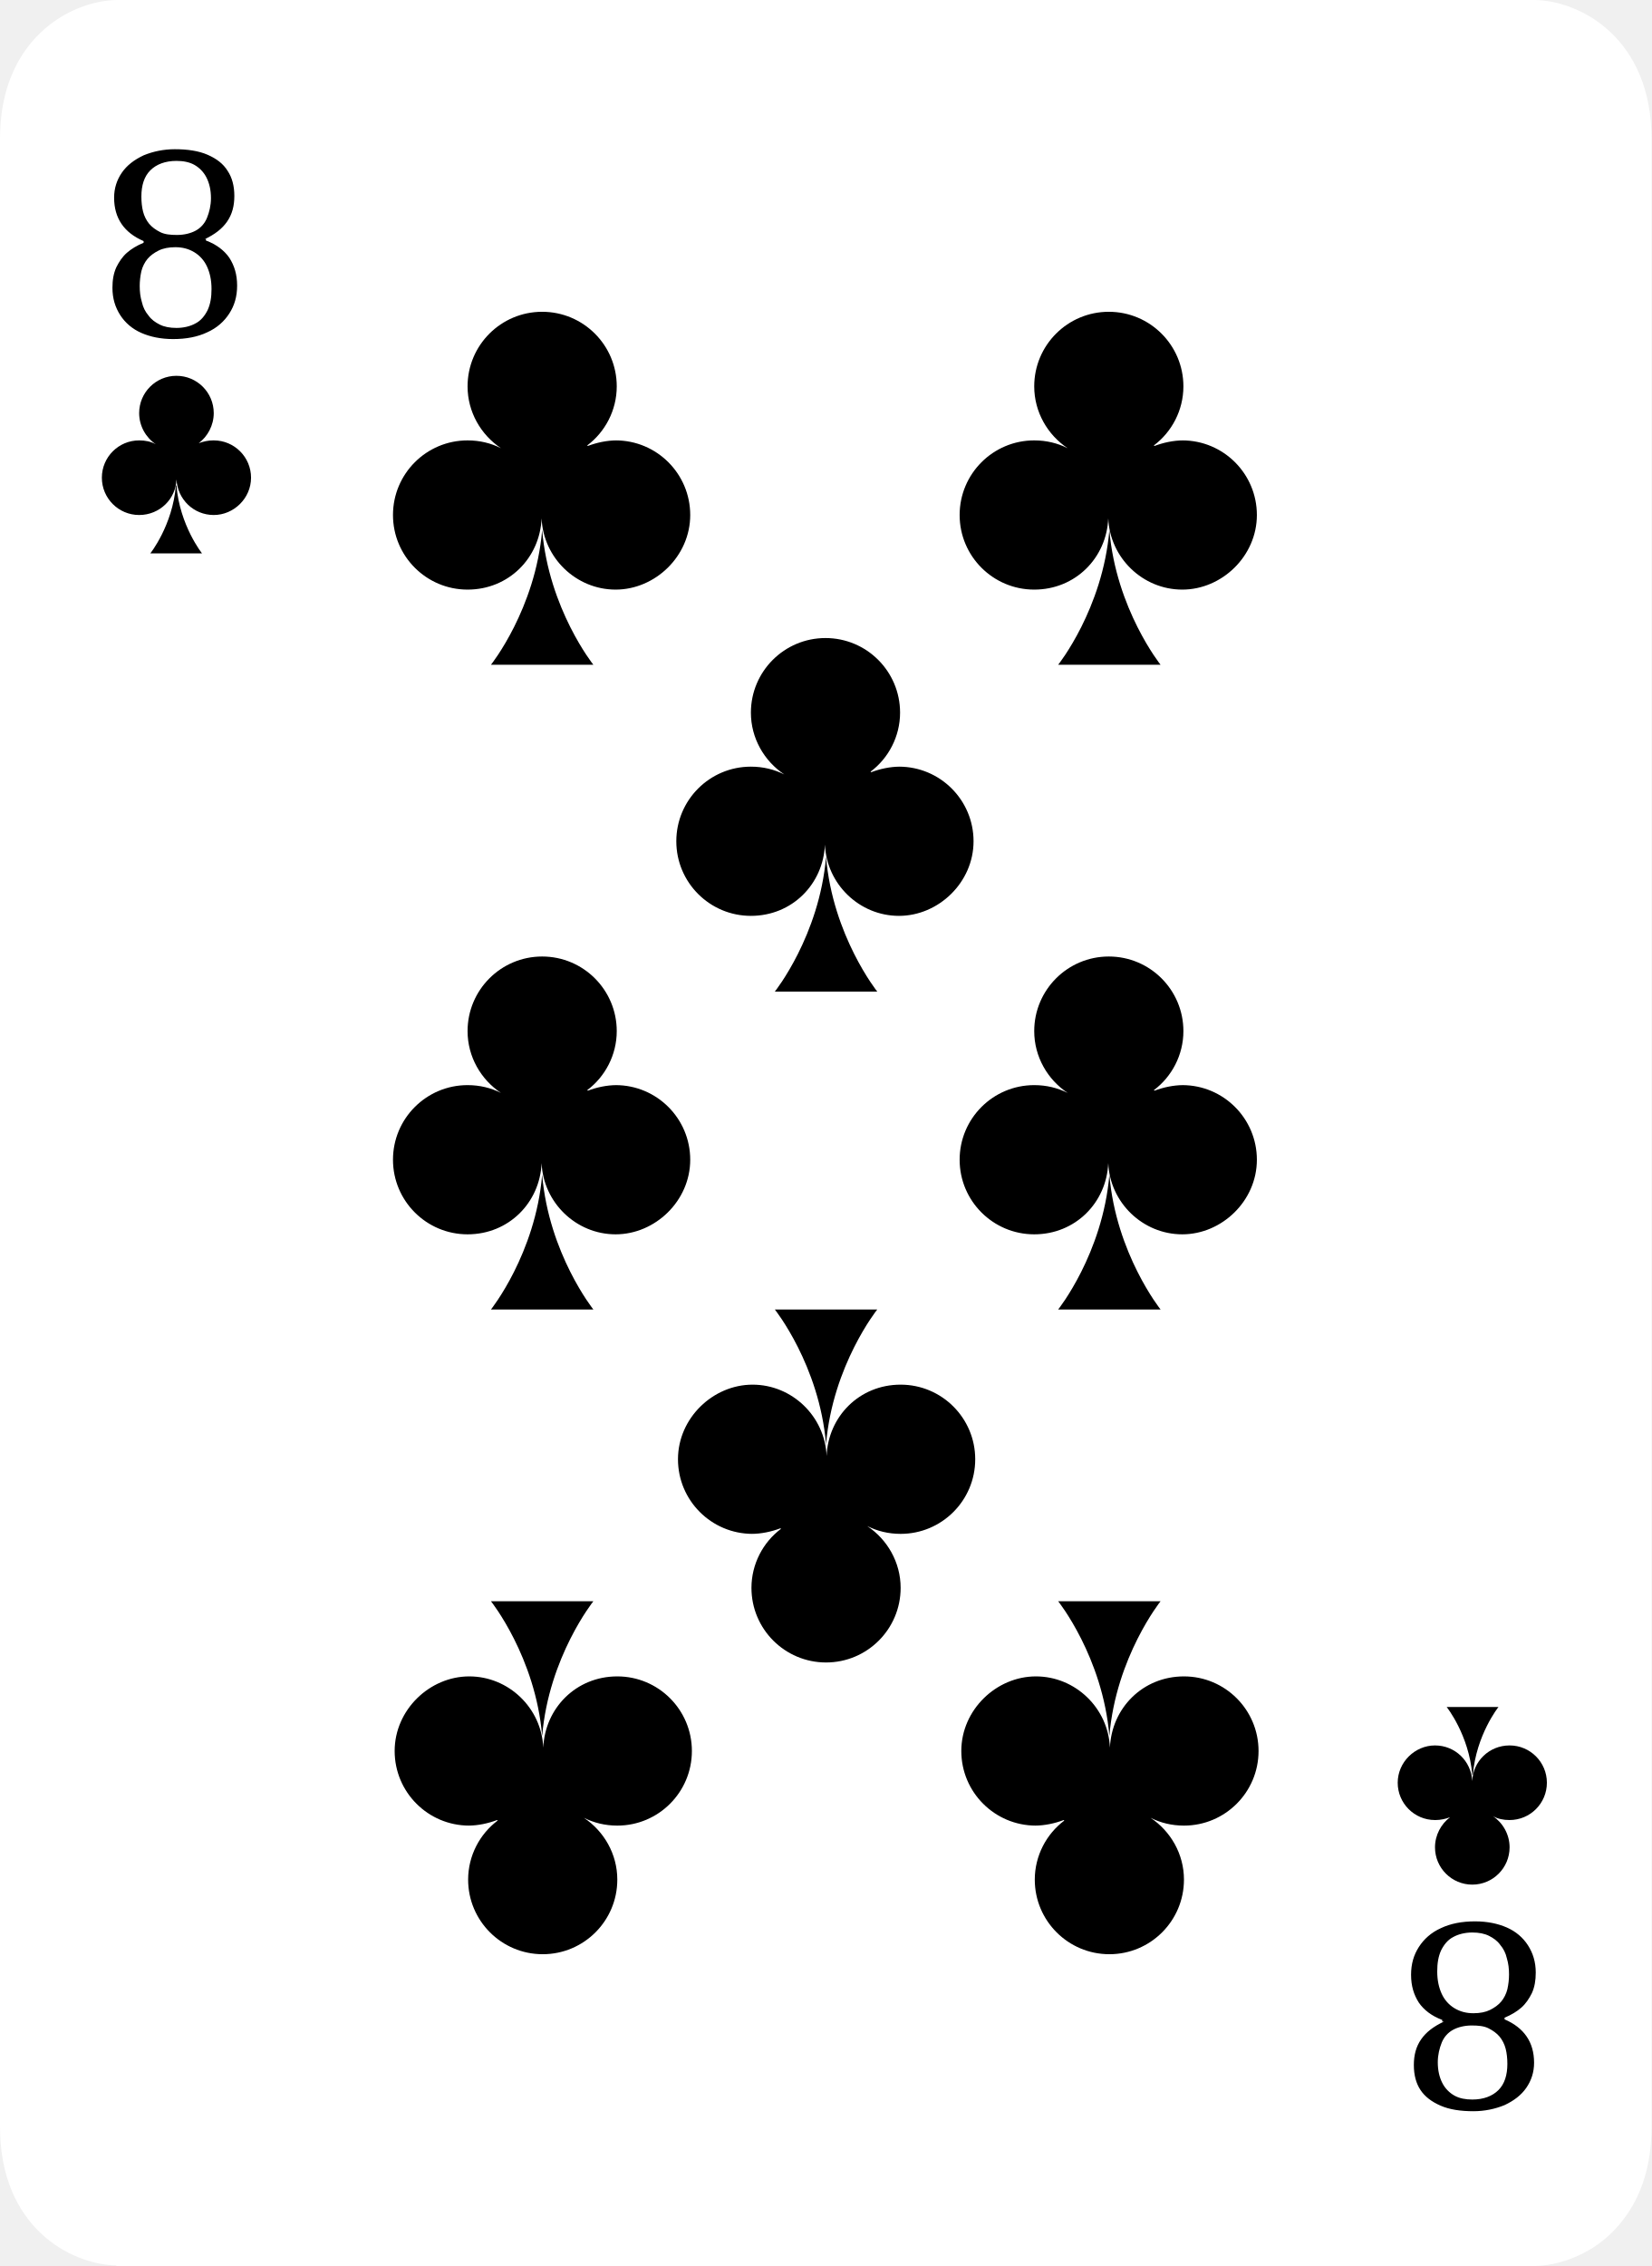
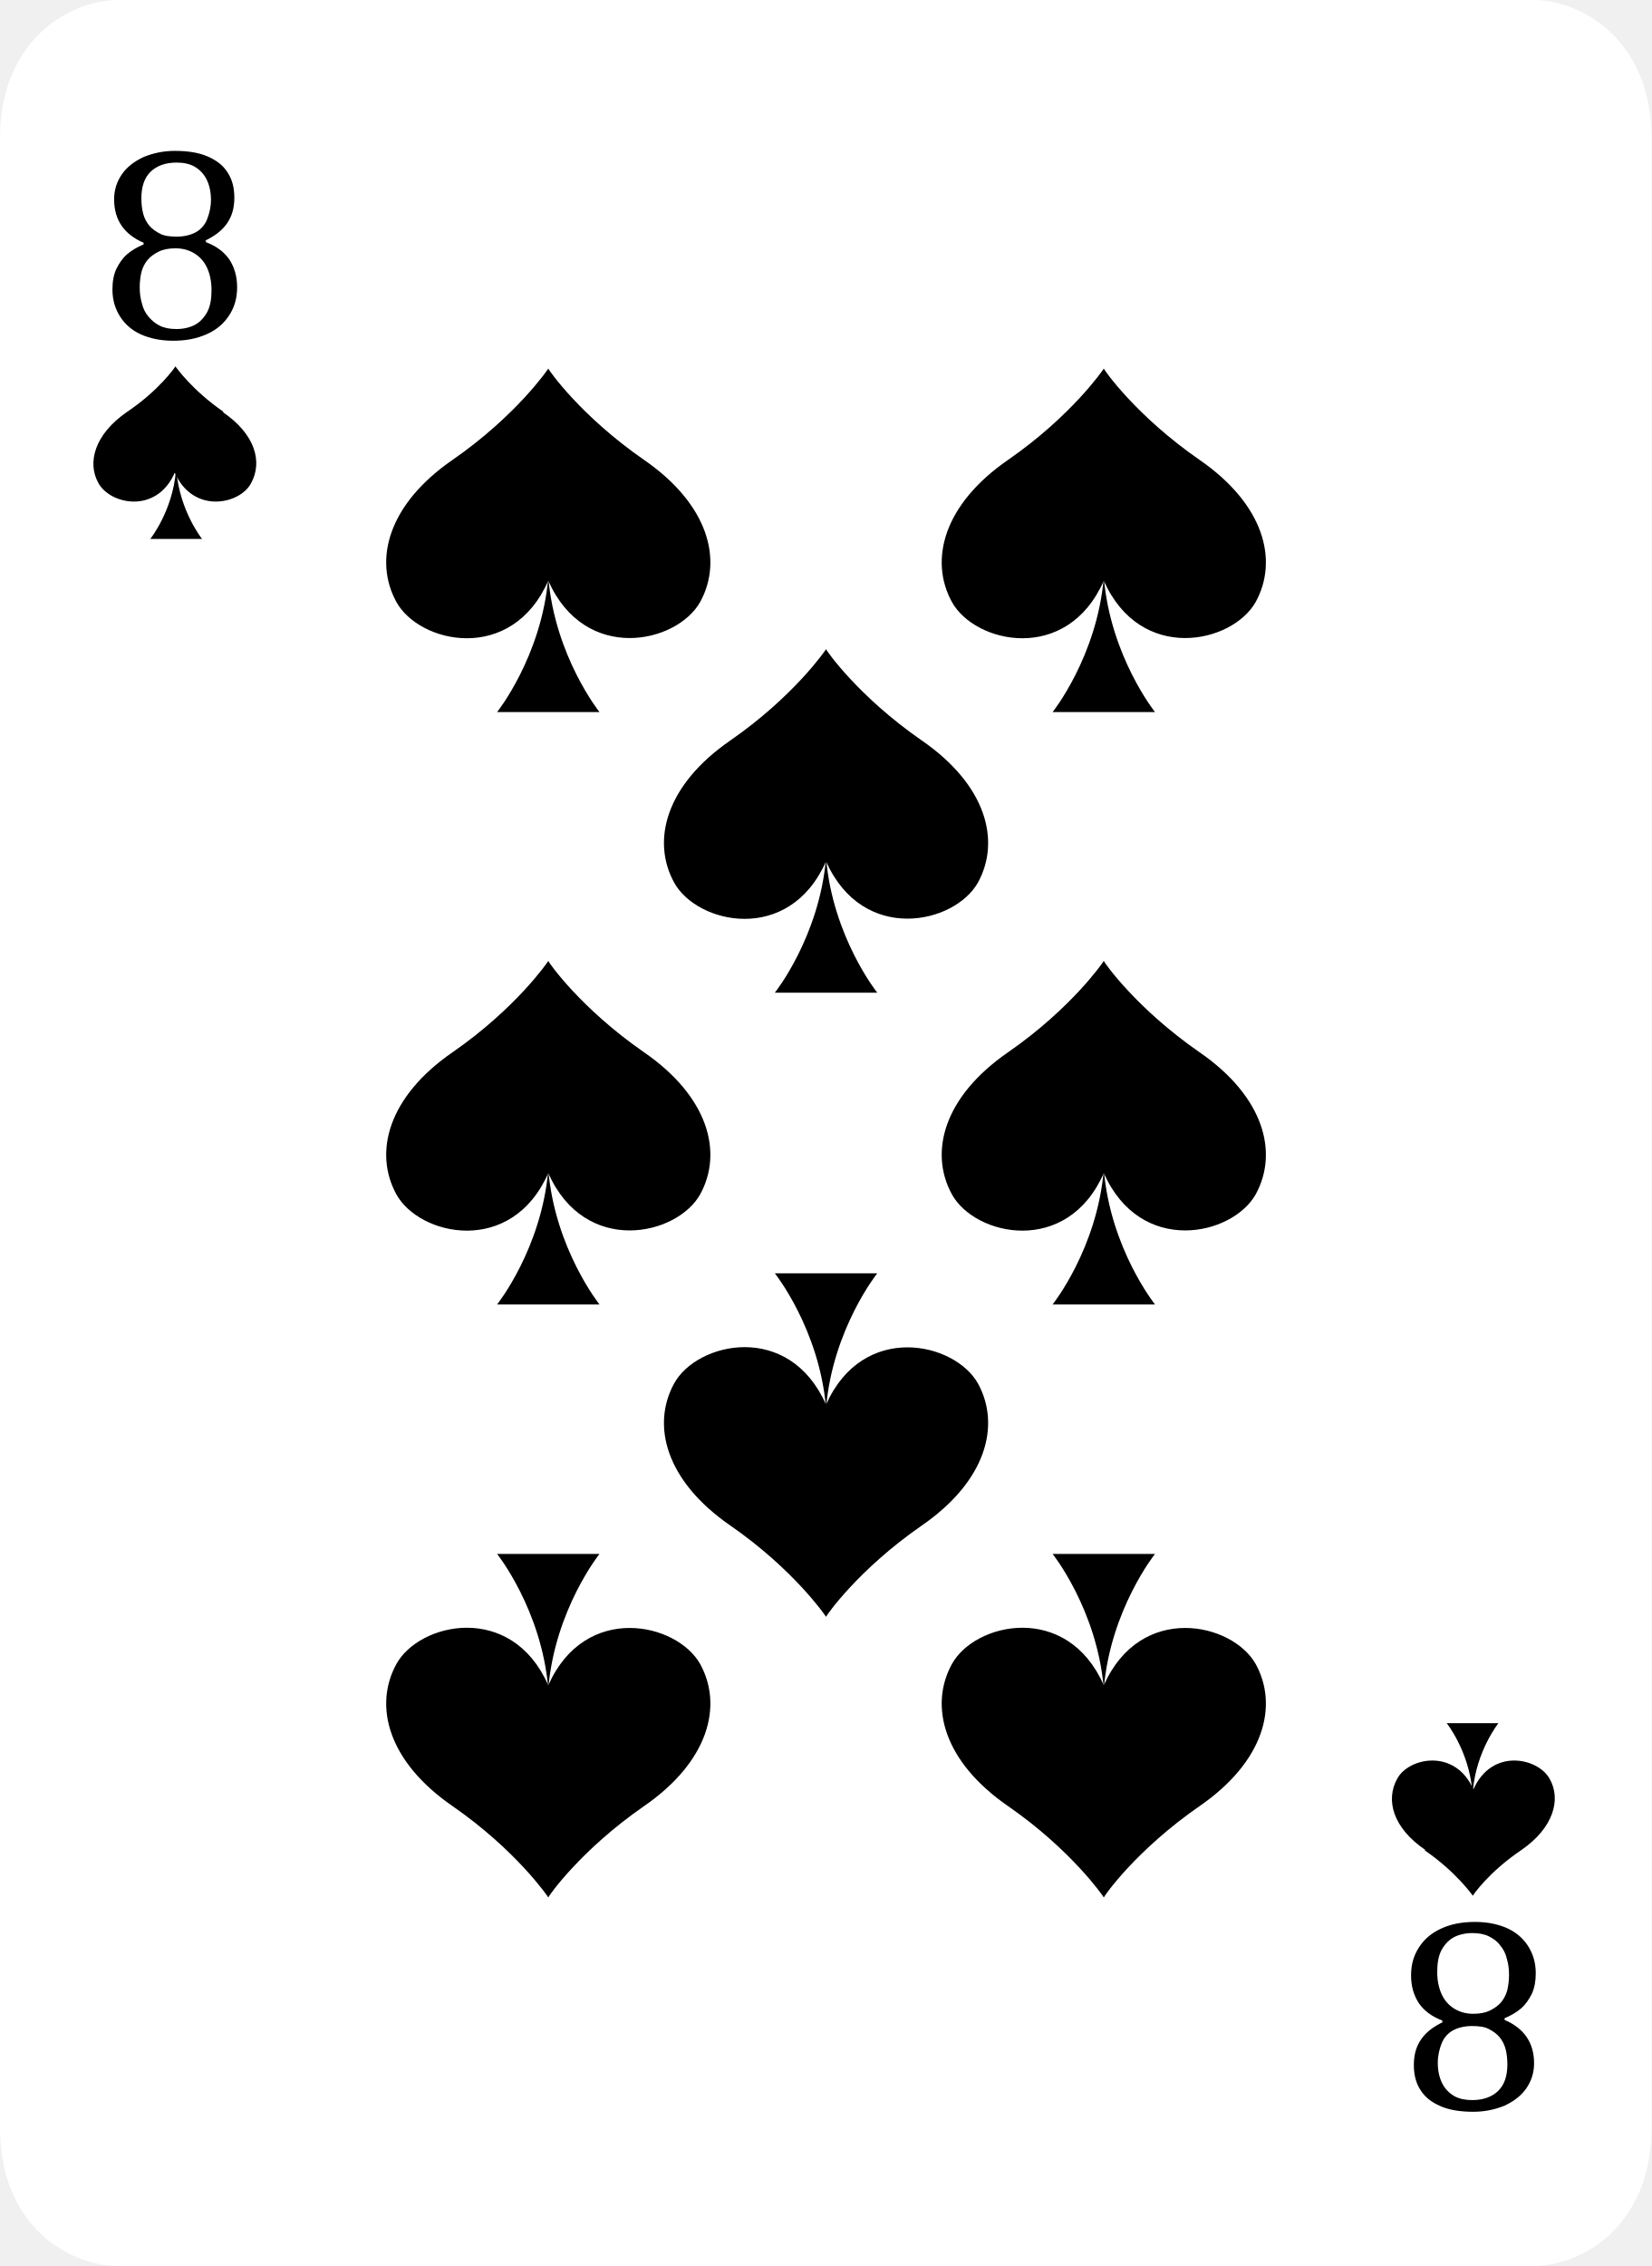
<svg xmlns="http://www.w3.org/2000/svg" id="Layer_2" data-name="Layer 2" width="29.67" height="40.7" viewBox="0 0 29.67 40.7">
  <g id="Layer_1-2" data-name="Layer 1">
    <g>
-       <path d="M2.09,40.7s.02,0,.03,0h25.43s.02,0,.03,0c.16,0,.99-.06,1.58-.83.34-.44.51-1,.51-1.67V2.49C29.67.71,28.42.02,27.58,0c0,0-.02,0-.03,0h-.06s0,0-.01,0H2.12s-.02,0-.03,0C1.25.02,0,.71,0,2.49v1.3s0,.03,0,.04v33.28s0,.03,0,.05v1.04c0,1.79,1.25,2.47,2.09,2.49Z" style="fill: #fff;" />
+       <path d="M27.55,0H2.12s-.02,0-.03,0C1.25.02,0,.71,0,2.49v1.31s0,.03,0,.04v33.28s0,.03,0,.05v1.04c0,1.79,1.25,2.47,2.09,2.49,0,0,.02,0,.03,0h25.43s.02,0,.03,0c.16,0,.99-.06,1.58-.83.34-.44.51-1,.51-1.67V2.49C29.67.71,28.42.02,27.58,0c0,0-.02,0-.03,0Z" style="fill: #fff;" />
      <g>
        <g>
          <g>
-             <path d="M3.16,8.72c-.06.72-.46,1.22-.46,1.22h.93s-.4-.5-.46-1.22Z" />
-             <path d="M3.83,7.91c-.09,0-.18.02-.26.05,0,0,0,0,0,0,.16-.12.27-.32.27-.54,0-.37-.3-.67-.67-.67s-.67.3-.67.67c0,.23.12.44.3.56-.09-.05-.19-.07-.3-.07-.37,0-.67.3-.67.67s.3.67.67.67.66-.29.67-.64c0,0,0,0,0,0,.02.36.31.64.67.64s.67-.3.67-.67-.3-.67-.67-.67Z" />
+             <path d="M3.16,8.46c-.06.72-.46,1.22-.46,1.22h.93s-.4-.5-.46-1.22Z" />
+             <path d="M4.02,7.4c-.58-.4-.86-.81-.87-.82h0s0,0,0,0h0s0,0,0,0c0,.01-.29.43-.87.82-.58.4-.72.91-.51,1.28.21.38,1.04.56,1.37-.19.33.75,1.17.57,1.37.19.21-.38.08-.88-.51-1.28Z" />
          </g>
-           <path d="M3.7,4.29v.03c.19.07.33.18.42.31.09.14.14.3.14.5s-.05.36-.14.5c-.09.14-.22.26-.4.34-.17.08-.37.12-.61.12-.22,0-.41-.04-.57-.11-.16-.07-.29-.18-.38-.32-.09-.14-.14-.3-.14-.49,0-.14.02-.26.07-.37.05-.1.11-.19.19-.26.08-.07.18-.13.3-.18v-.03c-.35-.15-.53-.41-.53-.78,0-.17.05-.32.14-.45.09-.13.22-.23.39-.31.17-.07.36-.11.56-.11.23,0,.43.03.59.1.16.07.28.16.36.29.08.12.12.27.12.45s-.04.33-.13.46c-.09.13-.22.23-.41.32ZM2.51,5.13c0,.11.01.2.04.3.02.09.06.17.12.24.05.07.12.12.2.16.08.04.18.06.3.06.13,0,.25-.03.34-.08.1-.05.17-.14.22-.24.05-.11.07-.23.07-.38,0-.16-.03-.29-.08-.4-.05-.11-.13-.2-.23-.26-.1-.06-.21-.09-.34-.09-.12,0-.22.02-.3.06-.08.04-.15.09-.2.15-.05.06-.09.14-.11.22-.02.09-.03.18-.03.27ZM2.54,3.53c0,.1.01.19.03.27.02.08.06.16.11.22.05.06.12.11.2.15.08.04.18.05.3.05.13,0,.25-.03.34-.08.09-.05.16-.13.2-.23.04-.1.07-.22.07-.35,0-.15-.03-.27-.08-.37-.05-.1-.13-.18-.22-.23-.09-.05-.2-.07-.32-.07-.2,0-.36.06-.47.17-.11.11-.16.27-.16.47Z" />
+           <path d="M3.7,4.32v.03c.19.07.33.18.42.31.09.14.14.3.14.5s-.05.36-.14.5c-.09.14-.22.26-.4.34s-.37.12-.61.12c-.22,0-.41-.04-.57-.11-.16-.07-.29-.18-.38-.32-.09-.14-.14-.3-.14-.49,0-.14.02-.26.07-.37.05-.1.11-.19.19-.26.08-.07.18-.13.3-.18v-.03c-.35-.15-.53-.41-.53-.78,0-.17.05-.32.14-.45.09-.13.22-.23.39-.31.17-.07.36-.11.56-.11.23,0,.43.03.59.1.16.07.28.16.36.29.08.12.12.27.12.45s-.04.33-.13.46-.22.23-.41.32ZM2.51,5.15c0,.11.01.2.04.3.02.09.06.17.12.24s.12.12.2.16c.08.04.18.06.3.06.13,0,.25-.03.34-.08.09-.05.17-.14.22-.24s.07-.23.07-.38c0-.16-.03-.29-.08-.4-.05-.11-.13-.2-.23-.26-.1-.06-.21-.09-.34-.09-.12,0-.22.02-.3.06-.08.04-.15.09-.2.15-.05.06-.09.14-.11.22-.02.09-.03.18-.03.27ZM2.54,3.56c0,.1.01.19.03.27s.06.16.11.22c.05.06.12.11.2.15.08.04.18.05.3.05.13,0,.25-.03.34-.08.09-.05.16-.13.2-.23.04-.1.07-.22.07-.35,0-.15-.03-.27-.08-.37-.05-.1-.13-.18-.22-.23-.09-.05-.2-.07-.32-.07-.2,0-.36.06-.47.17-.11.11-.16.27-.16.47Z" />
        </g>
        <g>
          <g>
-             <path d="M26.46,31.88c.06-.72.46-1.22.46-1.22h-.93s.4.5.46,1.22Z" />
-             <path d="M25.79,32.69c.09,0,.18-.02.26-.05,0,0,0,0,0,0-.16.12-.27.32-.27.54,0,.37.3.67.67.67s.67-.3.67-.67c0-.23-.12-.44-.3-.56.09.05.19.07.3.07.37,0,.67-.3.67-.67s-.3-.67-.67-.67-.66.29-.67.64c0,0,0,0,0,0-.02-.36-.31-.64-.67-.64s-.67.3-.67.67.3.67.67.67Z" />
+             <path d="M26.46,32.17c.06-.72.46-1.22.46-1.22h-.93s.4.5.46,1.22Z" />
+             <path d="M25.59,33.23c.58.4.86.81.87.82h0s0,0,0,0h0s0,0,0,0c0-.01.29-.43.87-.82.58-.4.72-.91.51-1.28-.21-.38-1.04-.56-1.37.19-.33-.75-1.17-.57-1.37-.19-.21.38-.08.88.51,1.28Z" />
          </g>
-           <path d="M25.91,36.31v-.03c-.19-.07-.33-.18-.42-.31-.09-.14-.14-.3-.14-.5s.05-.36.14-.5c.09-.14.22-.26.4-.34.17-.08.37-.12.61-.12.22,0,.41.04.57.11.16.07.29.18.38.32.09.14.14.3.14.49,0,.14-.02.26-.07.37-.05.1-.11.19-.19.26-.08.07-.18.13-.3.18v.03c.35.15.53.41.53.78,0,.17-.05.32-.14.45-.09.13-.22.23-.39.31-.17.07-.36.11-.56.11-.23,0-.43-.03-.59-.1-.16-.07-.28-.16-.36-.28-.08-.12-.12-.27-.12-.45s.04-.33.13-.46c.09-.13.22-.23.41-.32ZM27.11,35.47c0-.11-.01-.2-.04-.3-.02-.09-.06-.17-.12-.24-.05-.07-.12-.12-.2-.16-.08-.04-.18-.06-.3-.06-.13,0-.25.03-.34.08-.1.05-.17.14-.22.24-.05.11-.07.23-.07.38,0,.16.03.29.08.4.05.11.13.2.23.26.1.06.21.09.34.09.12,0,.22-.02.3-.06.08-.04.15-.09.2-.15.05-.06.09-.14.11-.22.02-.09.03-.18.03-.27ZM27.08,37.07c0-.1-.01-.19-.03-.27-.02-.08-.06-.16-.11-.22-.05-.06-.12-.11-.2-.15-.08-.04-.18-.05-.3-.05-.13,0-.25.03-.34.08-.09.05-.16.13-.2.23-.04.1-.07.22-.07.35,0,.15.03.27.08.37.05.1.13.18.22.23.09.05.2.07.32.07.2,0,.36-.06.47-.17.11-.11.16-.27.16-.47Z" />
+           <path d="M25.91,36.32v-.03c-.19-.07-.33-.18-.42-.31-.09-.14-.14-.3-.14-.5s.05-.36.14-.5c.09-.14.22-.26.4-.34.17-.08.37-.12.61-.12.22,0,.41.04.57.11.16.07.29.18.38.32.09.14.14.3.14.49,0,.14-.02.26-.07.37-.05.1-.11.19-.19.26s-.18.13-.3.18v.03c.35.15.53.41.53.78,0,.17-.05.32-.14.45-.09.13-.22.23-.39.31-.17.07-.36.11-.56.11-.23,0-.43-.03-.59-.1-.16-.07-.28-.16-.36-.29-.08-.12-.12-.27-.12-.45s.04-.33.13-.46c.09-.13.22-.23.41-.32ZM27.11,35.48c0-.11-.01-.2-.04-.3-.02-.09-.06-.17-.12-.24-.05-.07-.12-.12-.2-.16-.08-.04-.18-.06-.3-.06-.13,0-.25.03-.34.08-.09.05-.17.14-.22.24s-.07.23-.07.38c0,.16.03.29.08.4.05.11.13.2.23.26.1.06.21.09.34.09.12,0,.22-.02.3-.06.08-.04.15-.09.2-.15.05-.06.09-.14.11-.22.02-.09.03-.18.03-.27ZM27.08,37.08c0-.1-.01-.19-.03-.27-.02-.08-.06-.16-.11-.22-.05-.06-.12-.11-.2-.15-.08-.04-.18-.05-.3-.05-.13,0-.25.03-.34.08-.09.05-.16.13-.2.23-.04.1-.07.22-.07.35,0,.15.03.27.08.37.05.1.13.18.22.23.09.05.2.07.32.07.2,0,.36-.06.47-.17.11-.11.16-.27.16-.47Z" />
        </g>
        <g>
          <g>
            <g>
-               <path d="M14.84,15.39c-.12,1.42-.92,2.42-.92,2.42h1.84s-.8-1-.92-2.42Z" />
-               <path d="M16.17,13.77c-.18,0-.36.04-.52.1,0,0,0,0-.01-.01.32-.24.53-.63.53-1.06,0-.74-.6-1.34-1.34-1.34s-1.34.6-1.34,1.34c0,.46.24.87.6,1.11-.18-.09-.38-.14-.6-.14-.74,0-1.34.6-1.34,1.34s.6,1.34,1.34,1.34,1.3-.57,1.33-1.28c0,0,0,0,0,0,.03.71.62,1.28,1.33,1.28s1.34-.6,1.34-1.34-.6-1.34-1.34-1.34Z" />
+               <path d="M9.85,21.01c-.12,1.42-.92,2.42-.92,2.42h1.84s-.8-1-.92-2.42Z" />
+               <path d="M11.57,18.9c-1.14-.79-1.71-1.61-1.72-1.64h0s0,0,0,0h0s0,0,0,0c-.01.02-.58.85-1.72,1.64-1.16.8-1.42,1.8-1.01,2.55.41.75,2.07,1.12,2.73-.38.66,1.49,2.31,1.13,2.73.38.41-.75.15-1.75-1.01-2.55Z" />
            </g>
            <g>
-               <path d="M14.84,25.94c.12-1.42.92-2.42.92-2.42h-1.84s.8,1,.92,2.42Z" />
-               <path d="M13.5,27.55c.18,0,.36-.04.52-.1,0,0,0,0,.01.01-.32.24-.53.63-.53,1.06,0,.74.6,1.34,1.34,1.34s1.34-.6,1.34-1.34c0-.46-.24-.87-.6-1.11.18.09.38.14.6.14.74,0,1.34-.6,1.34-1.34s-.6-1.34-1.34-1.34-1.3.57-1.33,1.28c0,0,0,0,0,0-.03-.71-.62-1.28-1.33-1.28s-1.34.6-1.34,1.34.6,1.34,1.34,1.34Z" />
+               <path d="M9.85,30.33c-.12-1.42-.92-2.42-.92-2.42h1.84s-.8,1-.92,2.42Z" />
+               <path d="M11.57,32.44c-1.14.79-1.71,1.61-1.72,1.64h0s0,0,0,0h0s0,0,0,0c-.01-.02-.58-.85-1.72-1.64-1.16-.8-1.42-1.8-1.01-2.55.41-.75,2.07-1.12,2.73.38.66-1.49,2.31-1.13,2.73-.38.41.75.15,1.75-1.01,2.55Z" />
+             </g>
+             <g>
+               <path d="M9.85,10.37c-.12,1.42-.92,2.42-.92,2.42h1.84s-.8-1-.92-2.42Z" />
+               <path d="M11.57,8.26c-1.14-.79-1.71-1.61-1.72-1.64h0s0,0,0,0h0s0,0,0,0c-.01.02-.58.85-1.72,1.64-1.16.8-1.42,1.8-1.01,2.55.41.75,2.07,1.12,2.73-.38.66,1.49,2.31,1.13,2.73.38.41-.75.15-1.75-1.01-2.55Z" />
            </g>
          </g>
          <g>
            <g>
-               <path d="M19.93,9.52c-.12,1.42-.92,2.42-.92,2.42h1.84s-.8-1-.92-2.42Z" />
-               <path d="M21.26,7.91c-.18,0-.36.04-.52.1,0,0,0,0-.01-.01.32-.24.53-.63.53-1.06,0-.74-.6-1.34-1.34-1.34s-1.34.6-1.34,1.34c0,.46.24.87.6,1.11-.18-.09-.38-.14-.6-.14-.74,0-1.34.6-1.34,1.34s.6,1.34,1.34,1.34,1.3-.57,1.33-1.28c0,0,0,0,0,0,.03.71.62,1.28,1.33,1.28s1.34-.6,1.34-1.34-.6-1.34-1.34-1.34Z" />
+               <path d="M19.83,21.01c-.12,1.42-.92,2.42-.92,2.42h1.84s-.8-1-.92-2.42Z" />
+               <path d="M21.55,18.9c-1.14-.79-1.71-1.61-1.72-1.64h0s0,0,0,0h0s0,0,0,0c-.01.02-.58.85-1.72,1.64-1.16.8-1.42,1.8-1.01,2.55.41.75,2.07,1.12,2.73-.38.66,1.49,2.31,1.13,2.73.38.41-.75.15-1.75-1.01-2.55Z" />
            </g>
            <g>
-               <path d="M19.93,31.18c.12-1.42.92-2.42.92-2.42h-1.84s.8,1,.92,2.42Z" />
-               <path d="M18.59,32.79c.18,0,.36-.04.52-.1,0,0,0,0,.01.01-.32.24-.53.63-.53,1.06,0,.74.6,1.34,1.34,1.34s1.34-.6,1.34-1.34c0-.46-.24-.87-.6-1.11.18.09.38.14.6.14.74,0,1.34-.6,1.34-1.34s-.6-1.34-1.34-1.34-1.3.57-1.33,1.28c0,0,0,0,0,0-.03-.71-.62-1.28-1.33-1.28s-1.34.6-1.34,1.34.6,1.34,1.34,1.34Z" />
+               <path d="M19.83,30.33c-.12-1.42-.92-2.42-.92-2.42h1.84s-.8,1-.92,2.42Z" />
+               <path d="M21.55,32.44c-1.14.79-1.71,1.61-1.72,1.64h0s0,0,0,0h0s0,0,0,0c-.01-.02-.58-.85-1.72-1.64-1.16-.8-1.42-1.8-1.01-2.55.41-.75,2.07-1.12,2.73.38.66-1.49,2.31-1.13,2.73-.38.41.75.15,1.75-1.01,2.55Z" />
            </g>
            <g>
-               <path d="M19.93,21.1c-.12,1.42-.92,2.42-.92,2.42h1.84s-.8-1-.92-2.42Z" />
-               <path d="M21.26,19.49c-.18,0-.36.04-.52.1,0,0,0,0-.01-.01.32-.24.53-.63.53-1.06,0-.74-.6-1.34-1.34-1.34s-1.34.6-1.34,1.34c0,.46.24.87.6,1.11-.18-.09-.38-.14-.6-.14-.74,0-1.34.6-1.34,1.34s.6,1.34,1.34,1.34,1.3-.57,1.33-1.28c0,0,0,0,0,0,.03.71.62,1.28,1.33,1.28s1.34-.6,1.34-1.34-.6-1.34-1.34-1.34Z" />
+               <path d="M19.83,10.37c-.12,1.42-.92,2.42-.92,2.42h1.84s-.8-1-.92-2.42Z" />
+               <path d="M21.55,8.26c-1.14-.79-1.71-1.61-1.72-1.64h0s0,0,0,0h0s0,0,0,0c-.01.02-.58.85-1.72,1.64-1.16.8-1.42,1.8-1.01,2.55.41.75,2.07,1.12,2.73-.38.66,1.49,2.31,1.13,2.73.38.41-.75.15-1.75-1.01-2.55Z" />
            </g>
          </g>
          <g>
            <g>
-               <path d="M9.74,9.52c-.12,1.42-.92,2.42-.92,2.42h1.84s-.8-1-.92-2.42Z" />
-               <path d="M11.08,7.91c-.18,0-.36.04-.52.1,0,0,0,0-.01-.01.32-.24.53-.63.53-1.06,0-.74-.6-1.34-1.34-1.34s-1.34.6-1.34,1.34c0,.46.24.87.6,1.11-.18-.09-.38-.14-.6-.14-.74,0-1.34.6-1.34,1.34s.6,1.34,1.34,1.34,1.3-.57,1.33-1.28c0,0,0,0,0,0,.03.71.62,1.28,1.33,1.28s1.34-.6,1.34-1.34-.6-1.34-1.34-1.34Z" />
+               <path d="M14.84,15.41c-.12,1.42-.92,2.42-.92,2.42h1.84s-.8-1-.92-2.42Z" />
+               <path d="M16.56,13.3c-1.14-.79-1.71-1.61-1.72-1.64h0s0,0,0,0h0s0,0,0,0c-.01.02-.58.85-1.72,1.64-1.16.8-1.42,1.8-1.01,2.55.41.75,2.07,1.12,2.73-.38.66,1.49,2.31,1.13,2.73.38.41-.75.15-1.75-1.01-2.55Z" />
            </g>
            <g>
-               <path d="M9.74,21.1c-.12,1.42-.92,2.42-.92,2.42h1.84s-.8-1-.92-2.42Z" />
-               <path d="M11.08,19.49c-.18,0-.36.04-.52.1,0,0,0,0-.01-.01.32-.24.53-.63.53-1.06,0-.74-.6-1.34-1.34-1.34s-1.34.6-1.34,1.34c0,.46.24.87.6,1.11-.18-.09-.38-.14-.6-.14-.74,0-1.34.6-1.34,1.34s.6,1.34,1.34,1.34,1.3-.57,1.33-1.28c0,0,0,0,0,0,.03.71.62,1.28,1.33,1.28s1.34-.6,1.34-1.34-.6-1.34-1.34-1.34Z" />
-             </g>
-             <g>
-               <path d="M9.74,31.18c.12-1.42.92-2.42.92-2.42h-1.84s.8,1,.92,2.42Z" />
-               <path d="M8.41,32.79c.18,0,.36-.04.52-.1,0,0,0,0,.01.01-.32.24-.53.63-.53,1.06,0,.74.6,1.34,1.34,1.34s1.34-.6,1.34-1.34c0-.46-.24-.87-.6-1.11.18.09.38.14.6.14.74,0,1.34-.6,1.34-1.34s-.6-1.34-1.34-1.34-1.3.57-1.33,1.28c0,0,0,0,0,0-.03-.71-.62-1.28-1.33-1.28s-1.34.6-1.34,1.34.6,1.34,1.34,1.34Z" />
+               <path d="M14.84,25.29c-.12-1.42-.92-2.42-.92-2.42h1.84s-.8,1-.92,2.42Z" />
+               <path d="M16.56,27.4c-1.14.79-1.71,1.61-1.72,1.64h0s0,0,0,0h0s0,0,0,0c-.01-.02-.58-.85-1.72-1.64-1.16-.8-1.42-1.8-1.01-2.55.41-.75,2.07-1.12,2.73.38.66-1.49,2.31-1.13,2.73-.38.41.75.15,1.75-1.01,2.55Z" />
            </g>
          </g>
        </g>
      </g>
    </g>
  </g>
</svg>
